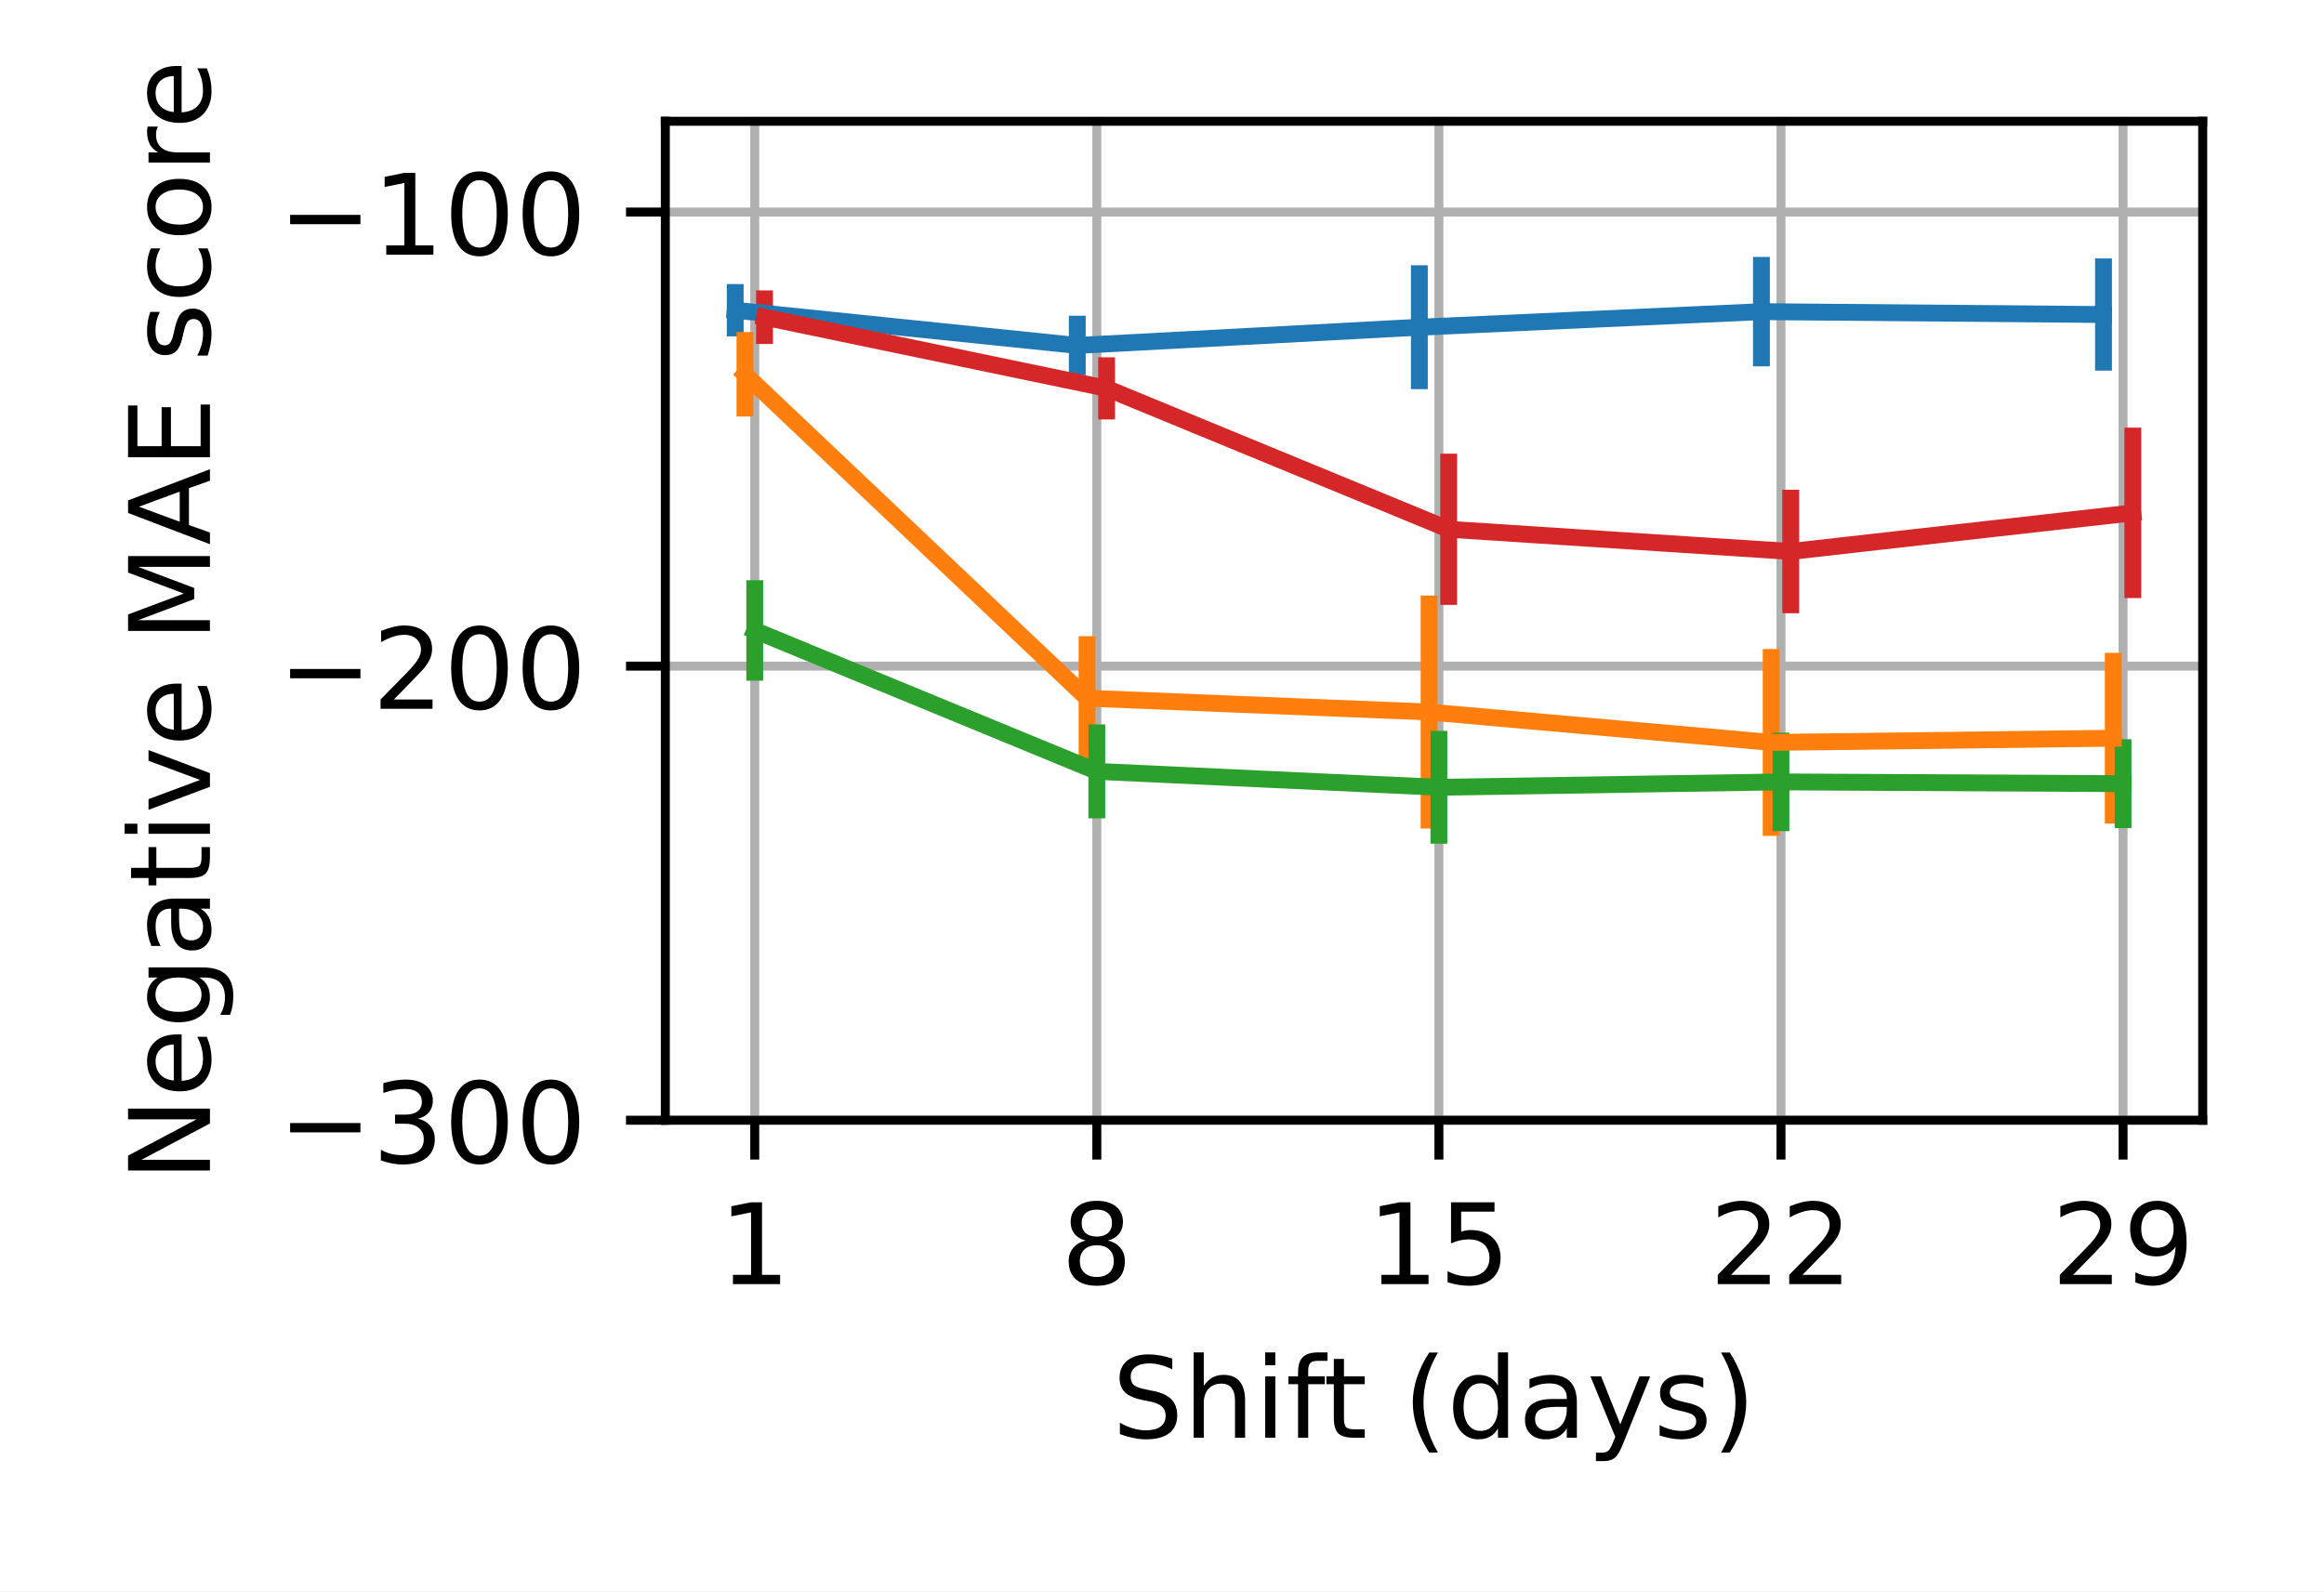
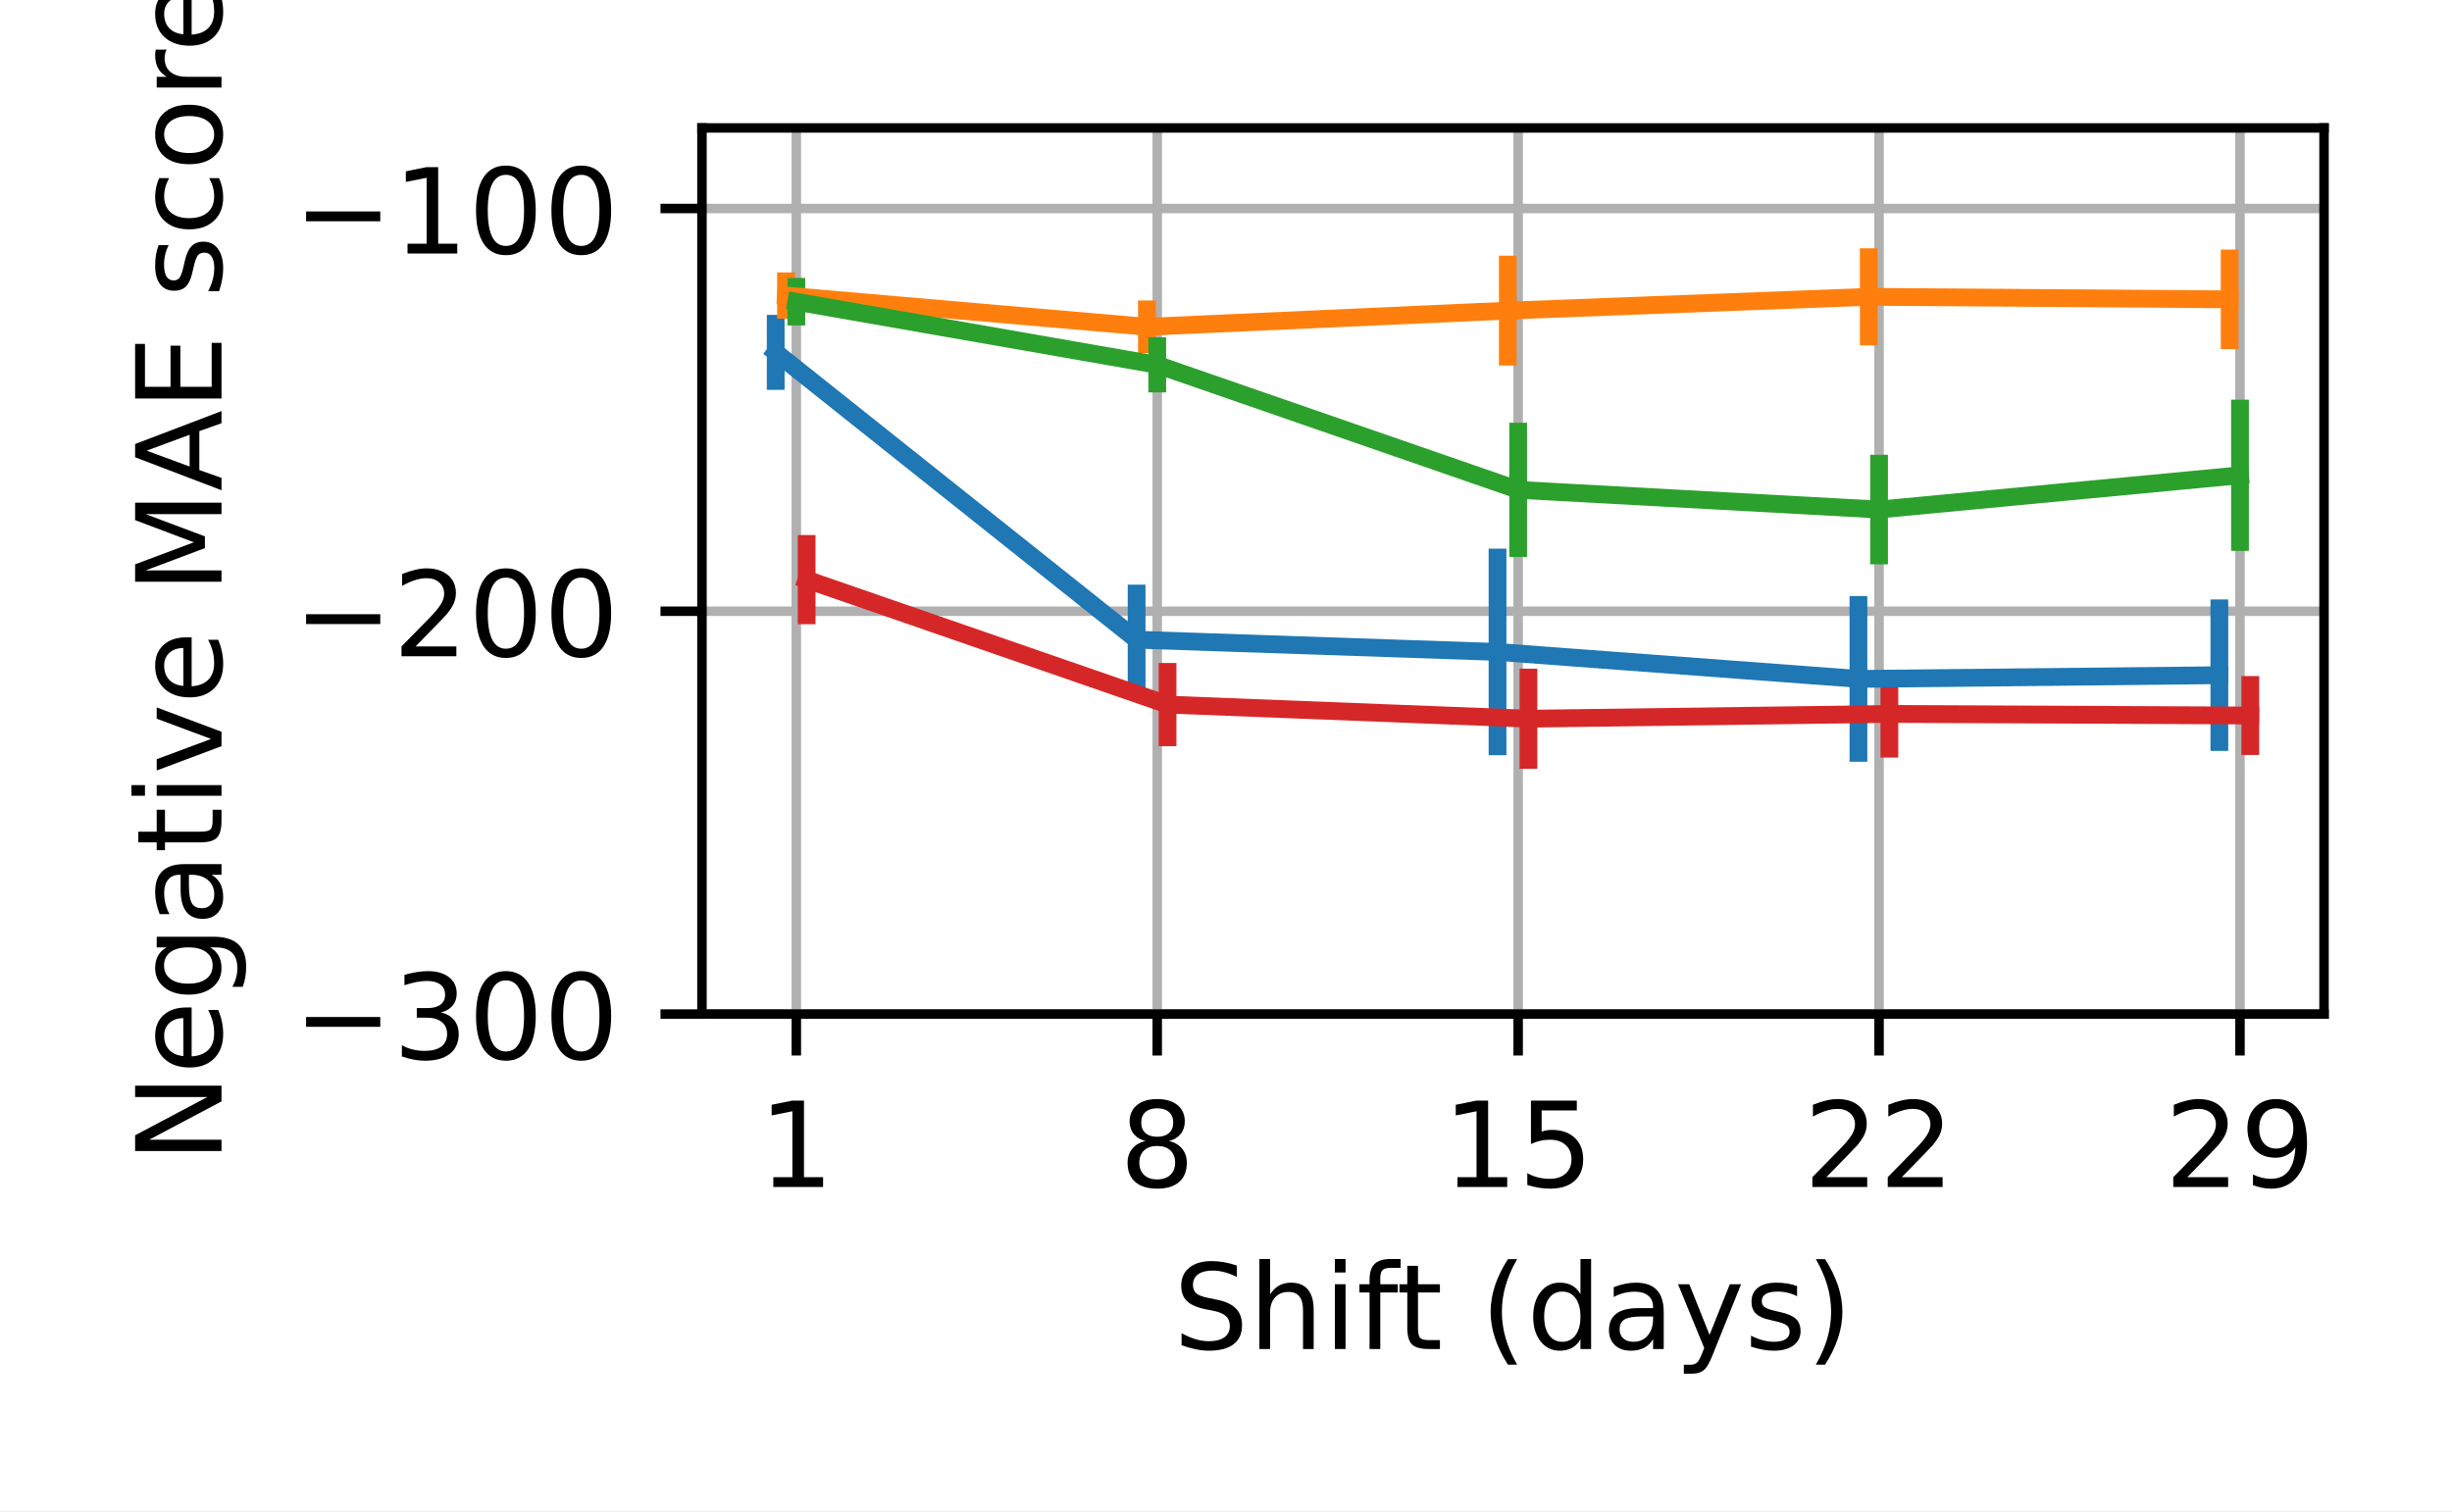
- <svg xmlns="http://www.w3.org/2000/svg" xmlns:xlink="http://www.w3.org/1999/xlink" height="141.732pt" version="1.1" viewBox="0 0 206.929 141.732" width="206.929pt">
+ <svg xmlns="http://www.w3.org/2000/svg" xmlns:xlink="http://www.w3.org/1999/xlink" height="127.559pt" version="1.1" viewBox="0 0 206.929 127.559" width="206.929pt">
  <defs>
    <style type="text/css">*{stroke-linecap:butt;stroke-linejoin:round;}</style>
  </defs>
  <g id="figure_1">
    <g id="patch_1">
-       <path d="M 0 141.732  L 206.929 141.732  L 206.929 0  L 0 0  z " style="fill:#ffffff;" />
+       <path d="M 0 127.559  L 206.929 127.559  L 206.929 0  L 0 0  z " style="fill:#ffffff;" />
    </g>
    <g id="axes_1">
      <g id="patch_2">
-         <path d="M 59.24 99.772  L 196.129 99.772  L 196.129 10.8  L 59.24 10.8  z " style="fill:#ffffff;" />
+         <path d="M 59.24 85.599  L 196.129 85.599  L 196.129 10.8  L 59.24 10.8  z " style="fill:#ffffff;" />
      </g>
      <g id="matplotlib.axis_1">
        <g id="xtick_1">
          <g id="line2d_1">
-             <path clip-path="url(#pe6e3cd3270)" d="M 67.203 99.772  L 67.203 10.8  " style="fill:none;stroke:#b0b0b0;stroke-linecap:square;stroke-width:0.8;" />
+             <path clip-path="url(#p95fe11b95a)" d="M 67.203 85.599  L 67.203 10.8  " style="fill:none;stroke:#b0b0b0;stroke-linecap:square;stroke-width:0.8;" />
          </g>
          <g id="line2d_2">
            <defs>
-               <path d="M 0 0  L 0 3.5  " id="m296b01f187" style="stroke:#000000;stroke-width:0.8;" />
-             </defs>
-             <g>
-               <use style="stroke:#000000;stroke-width:0.8;" x="67.203" xlink:href="#m296b01f187" y="99.772" />
+               <path d="M 0 0  L 0 3.5  " id="m0bb1e7d067" style="stroke:#000000;stroke-width:0.8;" />
+             </defs>
+             <g>
+               <use style="stroke:#000000;stroke-width:0.8;" x="67.203" xlink:href="#m0bb1e7d067" y="85.599" />
            </g>
          </g>
          <g id="text_1">
-             <g transform="translate(64.02147 114.3707)scale(0.1 -0.1)">
+             <g transform="translate(64.02147 100.1975)scale(0.1 -0.1)">
              <defs>
                <path d="M 794 531  L 1825 531  L 1825 4091  L 703 3866  L 703 4441  L 1819 4666  L 2450 4666  L 2450 531  L 3481 531  L 3481 0  L 794 0  L 794 531  z " id="DejaVuSans-31" transform="scale(0.015625)" />
              </defs>
              <use xlink:href="#DejaVuSans-31" />
            </g>
          </g>
        </g>
        <g id="xtick_2">
          <g id="line2d_3">
-             <path clip-path="url(#pe6e3cd3270)" d="M 97.661 99.772  L 97.661 10.8  " style="fill:none;stroke:#b0b0b0;stroke-linecap:square;stroke-width:0.8;" />
+             <path clip-path="url(#p95fe11b95a)" d="M 97.661 85.599  L 97.661 10.8  " style="fill:none;stroke:#b0b0b0;stroke-linecap:square;stroke-width:0.8;" />
          </g>
          <g id="line2d_4">
            <g>
-               <use style="stroke:#000000;stroke-width:0.8;" x="97.661" xlink:href="#m296b01f187" y="99.772" />
+               <use style="stroke:#000000;stroke-width:0.8;" x="97.661" xlink:href="#m0bb1e7d067" y="85.599" />
            </g>
          </g>
          <g id="text_2">
-             <g transform="translate(94.47995 114.3707)scale(0.1 -0.1)">
+             <g transform="translate(94.47995 100.1975)scale(0.1 -0.1)">
              <defs>
                <path d="M 2034 2216  Q 1584 2216 1326 1975  Q 1069 1734 1069 1313  Q 1069 891 1326 650  Q 1584 409 2034 409  Q 2484 409 2743 651  Q 3003 894 3003 1313  Q 3003 1734 2745 1975  Q 2488 2216 2034 2216  z M 1403 2484  Q 997 2584 770 2862  Q 544 3141 544 3541  Q 544 4100 942 4425  Q 1341 4750 2034 4750  Q 2731 4750 3128 4425  Q 3525 4100 3525 3541  Q 3525 3141 3298 2862  Q 3072 2584 2669 2484  Q 3125 2378 3379 2068  Q 3634 1759 3634 1313  Q 3634 634 3220 271  Q 2806 -91 2034 -91  Q 1263 -91 848 271  Q 434 634 434 1313  Q 434 1759 690 2068  Q 947 2378 1403 2484  z M 1172 3481  Q 1172 3119 1398 2916  Q 1625 2713 2034 2713  Q 2441 2713 2670 2916  Q 2900 3119 2900 3481  Q 2900 3844 2670 4047  Q 2441 4250 2034 4250  Q 1625 4250 1398 4047  Q 1172 3844 1172 3481  z " id="DejaVuSans-38" transform="scale(0.015625)" />
              </defs>
              <use xlink:href="#DejaVuSans-38" />
            </g>
          </g>
        </g>
        <g id="xtick_3">
          <g id="line2d_5">
-             <path clip-path="url(#pe6e3cd3270)" d="M 128.12 99.772  L 128.12 10.8  " style="fill:none;stroke:#b0b0b0;stroke-linecap:square;stroke-width:0.8;" />
+             <path clip-path="url(#p95fe11b95a)" d="M 128.12 85.599  L 128.12 10.8  " style="fill:none;stroke:#b0b0b0;stroke-linecap:square;stroke-width:0.8;" />
          </g>
          <g id="line2d_6">
            <g>
-               <use style="stroke:#000000;stroke-width:0.8;" x="128.12" xlink:href="#m296b01f187" y="99.772" />
+               <use style="stroke:#000000;stroke-width:0.8;" x="128.12" xlink:href="#m0bb1e7d067" y="85.599" />
            </g>
          </g>
          <g id="text_3">
-             <g transform="translate(121.7572 114.3707)scale(0.1 -0.1)">
+             <g transform="translate(121.7572 100.1975)scale(0.1 -0.1)">
              <defs>
                <path d="M 691 4666  L 3169 4666  L 3169 4134  L 1269 4134  L 1269 2991  Q 1406 3038 1543 3061  Q 1681 3084 1819 3084  Q 2600 3084 3056 2656  Q 3513 2228 3513 1497  Q 3513 744 3044 326  Q 2575 -91 1722 -91  Q 1428 -91 1123 -41  Q 819 9 494 109  L 494 744  Q 775 591 1075 516  Q 1375 441 1709 441  Q 2250 441 2565 725  Q 2881 1009 2881 1497  Q 2881 1984 2565 2268  Q 2250 2553 1709 2553  Q 1456 2553 1204 2497  Q 953 2441 691 2322  L 691 4666  z " id="DejaVuSans-35" transform="scale(0.015625)" />
              </defs>
              <use xlink:href="#DejaVuSans-31" />
              <use x="63.623" xlink:href="#DejaVuSans-35" />
            </g>
          </g>
        </g>
        <g id="xtick_4">
          <g id="line2d_7">
-             <path clip-path="url(#pe6e3cd3270)" d="M 158.578 99.772  L 158.578 10.8  " style="fill:none;stroke:#b0b0b0;stroke-linecap:square;stroke-width:0.8;" />
+             <path clip-path="url(#p95fe11b95a)" d="M 158.578 85.599  L 158.578 10.8  " style="fill:none;stroke:#b0b0b0;stroke-linecap:square;stroke-width:0.8;" />
          </g>
          <g id="line2d_8">
            <g>
-               <use style="stroke:#000000;stroke-width:0.8;" x="158.578" xlink:href="#m296b01f187" y="99.772" />
+               <use style="stroke:#000000;stroke-width:0.8;" x="158.578" xlink:href="#m0bb1e7d067" y="85.599" />
            </g>
          </g>
          <g id="text_4">
-             <g transform="translate(152.2157 114.3707)scale(0.1 -0.1)">
+             <g transform="translate(152.2157 100.1975)scale(0.1 -0.1)">
              <defs>
                <path d="M 1228 531  L 3431 531  L 3431 0  L 469 0  L 469 531  Q 828 903 1448 1529  Q 2069 2156 2228 2338  Q 2531 2678 2651 2914  Q 2772 3150 2772 3378  Q 2772 3750 2511 3984  Q 2250 4219 1831 4219  Q 1534 4219 1204 4116  Q 875 4013 500 3803  L 500 4441  Q 881 4594 1212 4672  Q 1544 4750 1819 4750  Q 2544 4750 2975 4387  Q 3406 4025 3406 3419  Q 3406 3131 3298 2873  Q 3191 2616 2906 2266  Q 2828 2175 2409 1742  Q 1991 1309 1228 531  z " id="DejaVuSans-32" transform="scale(0.015625)" />
              </defs>
              <use xlink:href="#DejaVuSans-32" />
              <use x="63.623" xlink:href="#DejaVuSans-32" />
            </g>
          </g>
        </g>
        <g id="xtick_5">
          <g id="line2d_9">
-             <path clip-path="url(#pe6e3cd3270)" d="M 189.037 99.772  L 189.037 10.8  " style="fill:none;stroke:#b0b0b0;stroke-linecap:square;stroke-width:0.8;" />
+             <path clip-path="url(#p95fe11b95a)" d="M 189.037 85.599  L 189.037 10.8  " style="fill:none;stroke:#b0b0b0;stroke-linecap:square;stroke-width:0.8;" />
          </g>
          <g id="line2d_10">
            <g>
-               <use style="stroke:#000000;stroke-width:0.8;" x="189.037" xlink:href="#m296b01f187" y="99.772" />
+               <use style="stroke:#000000;stroke-width:0.8;" x="189.037" xlink:href="#m0bb1e7d067" y="85.599" />
            </g>
          </g>
          <g id="text_5">
-             <g transform="translate(182.6742 114.3707)scale(0.1 -0.1)">
+             <g transform="translate(182.6742 100.1975)scale(0.1 -0.1)">
              <defs>
                <path d="M 703 97  L 703 672  Q 941 559 1184 500  Q 1428 441 1663 441  Q 2288 441 2617 861  Q 2947 1281 2994 2138  Q 2813 1869 2534 1725  Q 2256 1581 1919 1581  Q 1219 1581 811 2004  Q 403 2428 403 3163  Q 403 3881 828 4315  Q 1253 4750 1959 4750  Q 2769 4750 3195 4129  Q 3622 3509 3622 2328  Q 3622 1225 3098 567  Q 2575 -91 1691 -91  Q 1453 -91 1209 -44  Q 966 3 703 97  z M 1959 2075  Q 2384 2075 2632 2365  Q 2881 2656 2881 3163  Q 2881 3666 2632 3958  Q 2384 4250 1959 4250  Q 1534 4250 1286 3958  Q 1038 3666 1038 3163  Q 1038 2656 1286 2365  Q 1534 2075 1959 2075  z " id="DejaVuSans-39" transform="scale(0.015625)" />
              </defs>
              <use xlink:href="#DejaVuSans-32" />
              <use x="63.623" xlink:href="#DejaVuSans-39" />
            </g>
          </g>
        </g>
        <g id="text_6">
-           <g transform="translate(99.02675 128.0488)scale(0.1 -0.1)">
+           <g transform="translate(99.02675 113.8756)scale(0.1 -0.1)">
            <defs>
              <path d="M 3425 4513  L 3425 3897  Q 3066 4069 2747 4153  Q 2428 4238 2131 4238  Q 1616 4238 1336 4038  Q 1056 3838 1056 3469  Q 1056 3159 1242 3001  Q 1428 2844 1947 2747  L 2328 2669  Q 3034 2534 3370 2195  Q 3706 1856 3706 1288  Q 3706 609 3251 259  Q 2797 -91 1919 -91  Q 1588 -91 1214 -16  Q 841 59 441 206  L 441 856  Q 825 641 1194 531  Q 1563 422 1919 422  Q 2459 422 2753 634  Q 3047 847 3047 1241  Q 3047 1584 2836 1778  Q 2625 1972 2144 2069  L 1759 2144  Q 1053 2284 737 2584  Q 422 2884 422 3419  Q 422 4038 858 4394  Q 1294 4750 2059 4750  Q 2388 4750 2728 4690  Q 3069 4631 3425 4513  z " id="DejaVuSans-53" transform="scale(0.015625)" />
              <path d="M 3513 2113  L 3513 0  L 2938 0  L 2938 2094  Q 2938 2591 2744 2837  Q 2550 3084 2163 3084  Q 1697 3084 1428 2787  Q 1159 2491 1159 1978  L 1159 0  L 581 0  L 581 4863  L 1159 4863  L 1159 2956  Q 1366 3272 1645 3428  Q 1925 3584 2291 3584  Q 2894 3584 3203 3211  Q 3513 2838 3513 2113  z " id="DejaVuSans-68" transform="scale(0.015625)" />
              <path d="M 603 3500  L 1178 3500  L 1178 0  L 603 0  L 603 3500  z M 603 4863  L 1178 4863  L 1178 4134  L 603 4134  L 603 4863  z " id="DejaVuSans-69" transform="scale(0.015625)" />
              <path d="M 2375 4863  L 2375 4384  L 1825 4384  Q 1516 4384 1395 4259  Q 1275 4134 1275 3809  L 1275 3500  L 2222 3500  L 2222 3053  L 1275 3053  L 1275 0  L 697 0  L 697 3053  L 147 3053  L 147 3500  L 697 3500  L 697 3744  Q 697 4328 969 4595  Q 1241 4863 1831 4863  L 2375 4863  z " id="DejaVuSans-66" transform="scale(0.015625)" />
              <path d="M 1172 4494  L 1172 3500  L 2356 3500  L 2356 3053  L 1172 3053  L 1172 1153  Q 1172 725 1289 603  Q 1406 481 1766 481  L 2356 481  L 2356 0  L 1766 0  Q 1100 0 847 248  Q 594 497 594 1153  L 594 3053  L 172 3053  L 172 3500  L 594 3500  L 594 4494  L 1172 4494  z " id="DejaVuSans-74" transform="scale(0.015625)" />
              <path id="DejaVuSans-20" transform="scale(0.015625)" />
              <path d="M 1984 4856  Q 1566 4138 1362 3434  Q 1159 2731 1159 2009  Q 1159 1288 1364 580  Q 1569 -128 1984 -844  L 1484 -844  Q 1016 -109 783 600  Q 550 1309 550 2009  Q 550 2706 781 3412  Q 1013 4119 1484 4856  L 1984 4856  z " id="DejaVuSans-28" transform="scale(0.015625)" />
              <path d="M 2906 2969  L 2906 4863  L 3481 4863  L 3481 0  L 2906 0  L 2906 525  Q 2725 213 2448 61  Q 2172 -91 1784 -91  Q 1150 -91 751 415  Q 353 922 353 1747  Q 353 2572 751 3078  Q 1150 3584 1784 3584  Q 2172 3584 2448 3432  Q 2725 3281 2906 2969  z M 947 1747  Q 947 1113 1208 752  Q 1469 391 1925 391  Q 2381 391 2643 752  Q 2906 1113 2906 1747  Q 2906 2381 2643 2742  Q 2381 3103 1925 3103  Q 1469 3103 1208 2742  Q 947 2381 947 1747  z " id="DejaVuSans-64" transform="scale(0.015625)" />
              <path d="M 2194 1759  Q 1497 1759 1228 1600  Q 959 1441 959 1056  Q 959 750 1161 570  Q 1363 391 1709 391  Q 2188 391 2477 730  Q 2766 1069 2766 1631  L 2766 1759  L 2194 1759  z M 3341 1997  L 3341 0  L 2766 0  L 2766 531  Q 2569 213 2275 61  Q 1981 -91 1556 -91  Q 1019 -91 701 211  Q 384 513 384 1019  Q 384 1609 779 1909  Q 1175 2209 1959 2209  L 2766 2209  L 2766 2266  Q 2766 2663 2505 2880  Q 2244 3097 1772 3097  Q 1472 3097 1187 3025  Q 903 2953 641 2809  L 641 3341  Q 956 3463 1253 3523  Q 1550 3584 1831 3584  Q 2591 3584 2966 3190  Q 3341 2797 3341 1997  z " id="DejaVuSans-61" transform="scale(0.015625)" />
              <path d="M 2059 -325  Q 1816 -950 1584 -1140  Q 1353 -1331 966 -1331  L 506 -1331  L 506 -850  L 844 -850  Q 1081 -850 1212 -737  Q 1344 -625 1503 -206  L 1606 56  L 191 3500  L 800 3500  L 1894 763  L 2988 3500  L 3597 3500  L 2059 -325  z " id="DejaVuSans-79" transform="scale(0.015625)" />
              <path d="M 2834 3397  L 2834 2853  Q 2591 2978 2328 3040  Q 2066 3103 1784 3103  Q 1356 3103 1142 2972  Q 928 2841 928 2578  Q 928 2378 1081 2264  Q 1234 2150 1697 2047  L 1894 2003  Q 2506 1872 2764 1633  Q 3022 1394 3022 966  Q 3022 478 2636 193  Q 2250 -91 1575 -91  Q 1294 -91 989 -36  Q 684 19 347 128  L 347 722  Q 666 556 975 473  Q 1284 391 1588 391  Q 1994 391 2212 530  Q 2431 669 2431 922  Q 2431 1156 2273 1281  Q 2116 1406 1581 1522  L 1381 1569  Q 847 1681 609 1914  Q 372 2147 372 2553  Q 372 3047 722 3315  Q 1072 3584 1716 3584  Q 2034 3584 2315 3537  Q 2597 3491 2834 3397  z " id="DejaVuSans-73" transform="scale(0.015625)" />
              <path d="M 513 4856  L 1013 4856  Q 1481 4119 1714 3412  Q 1947 2706 1947 2009  Q 1947 1309 1714 600  Q 1481 -109 1013 -844  L 513 -844  Q 928 -128 1133 580  Q 1338 1288 1338 2009  Q 1338 2731 1133 3434  Q 928 4138 513 4856  z " id="DejaVuSans-29" transform="scale(0.015625)" />
            </defs>
            <use xlink:href="#DejaVuSans-53" />
            <use x="63.477" xlink:href="#DejaVuSans-68" />
            <use x="126.855" xlink:href="#DejaVuSans-69" />
            <use x="154.639" xlink:href="#DejaVuSans-66" />
            <use x="188.094" xlink:href="#DejaVuSans-74" />
            <use x="227.303" xlink:href="#DejaVuSans-20" />
            <use x="259.09" xlink:href="#DejaVuSans-28" />
            <use x="298.104" xlink:href="#DejaVuSans-64" />
            <use x="361.58" xlink:href="#DejaVuSans-61" />
            <use x="422.859" xlink:href="#DejaVuSans-79" />
            <use x="482.039" xlink:href="#DejaVuSans-73" />
            <use x="534.139" xlink:href="#DejaVuSans-29" />
          </g>
        </g>
      </g>
      <g id="matplotlib.axis_2">
        <g id="ytick_1">
          <g id="line2d_11">
-             <path clip-path="url(#pe6e3cd3270)" d="M 59.24 99.772  L 196.129 99.772  " style="fill:none;stroke:#b0b0b0;stroke-linecap:square;stroke-width:0.8;" />
+             <path clip-path="url(#p95fe11b95a)" d="M 59.24 85.599  L 196.129 85.599  " style="fill:none;stroke:#b0b0b0;stroke-linecap:square;stroke-width:0.8;" />
          </g>
          <g id="line2d_12">
            <defs>
-               <path d="M 0 0  L -3.5 0  " id="md3a9772e3e" style="stroke:#000000;stroke-width:0.8;" />
-             </defs>
-             <g>
-               <use style="stroke:#000000;stroke-width:0.8;" x="59.24" xlink:href="#md3a9772e3e" y="99.772" />
+               <path d="M 0 0  L -3.5 0  " id="m27aa84efe5" style="stroke:#000000;stroke-width:0.8;" />
+             </defs>
+             <g>
+               <use style="stroke:#000000;stroke-width:0.8;" x="59.24" xlink:href="#m27aa84efe5" y="85.599" />
            </g>
          </g>
          <g id="text_7">
-             <g transform="translate(24.77281 103.5715)scale(0.1 -0.1)">
+             <g transform="translate(24.77281 89.39827)scale(0.1 -0.1)">
              <defs>
                <path d="M 678 2272  L 4684 2272  L 4684 1741  L 678 1741  L 678 2272  z " id="DejaVuSans-2212" transform="scale(0.015625)" />
                <path d="M 2597 2516  Q 3050 2419 3304 2112  Q 3559 1806 3559 1356  Q 3559 666 3084 287  Q 2609 -91 1734 -91  Q 1441 -91 1130 -33  Q 819 25 488 141  L 488 750  Q 750 597 1062 519  Q 1375 441 1716 441  Q 2309 441 2620 675  Q 2931 909 2931 1356  Q 2931 1769 2642 2001  Q 2353 2234 1838 2234  L 1294 2234  L 1294 2753  L 1863 2753  Q 2328 2753 2575 2939  Q 2822 3125 2822 3475  Q 2822 3834 2567 4026  Q 2313 4219 1838 4219  Q 1578 4219 1281 4162  Q 984 4106 628 3988  L 628 4550  Q 988 4650 1302 4700  Q 1616 4750 1894 4750  Q 2613 4750 3031 4423  Q 3450 4097 3450 3541  Q 3450 3153 3228 2886  Q 3006 2619 2597 2516  z " id="DejaVuSans-33" transform="scale(0.015625)" />
                <path d="M 2034 4250  Q 1547 4250 1301 3770  Q 1056 3291 1056 2328  Q 1056 1369 1301 889  Q 1547 409 2034 409  Q 2525 409 2770 889  Q 3016 1369 3016 2328  Q 3016 3291 2770 3770  Q 2525 4250 2034 4250  z M 2034 4750  Q 2819 4750 3233 4129  Q 3647 3509 3647 2328  Q 3647 1150 3233 529  Q 2819 -91 2034 -91  Q 1250 -91 836 529  Q 422 1150 422 2328  Q 422 3509 836 4129  Q 1250 4750 2034 4750  z " id="DejaVuSans-30" transform="scale(0.015625)" />
              </defs>
              <use xlink:href="#DejaVuSans-2212" />
              <use x="83.789" xlink:href="#DejaVuSans-33" />
              <use x="147.412" xlink:href="#DejaVuSans-30" />
              <use x="211.035" xlink:href="#DejaVuSans-30" />
            </g>
          </g>
        </g>
        <g id="ytick_2">
          <g id="line2d_13">
-             <path clip-path="url(#pe6e3cd3270)" d="M 59.24 59.33  L 196.129 59.33  " style="fill:none;stroke:#b0b0b0;stroke-linecap:square;stroke-width:0.8;" />
+             <path clip-path="url(#p95fe11b95a)" d="M 59.24 51.599  L 196.129 51.599  " style="fill:none;stroke:#b0b0b0;stroke-linecap:square;stroke-width:0.8;" />
          </g>
          <g id="line2d_14">
            <g>
-               <use style="stroke:#000000;stroke-width:0.8;" x="59.24" xlink:href="#md3a9772e3e" y="59.33" />
+               <use style="stroke:#000000;stroke-width:0.8;" x="59.24" xlink:href="#m27aa84efe5" y="51.599" />
            </g>
          </g>
          <g id="text_8">
-             <g transform="translate(24.77281 63.12956)scale(0.1 -0.1)">
+             <g transform="translate(24.77281 55.3987)scale(0.1 -0.1)">
              <use xlink:href="#DejaVuSans-2212" />
              <use x="83.789" xlink:href="#DejaVuSans-32" />
              <use x="147.412" xlink:href="#DejaVuSans-30" />
              <use x="211.035" xlink:href="#DejaVuSans-30" />
            </g>
          </g>
        </g>
        <g id="ytick_3">
          <g id="line2d_15">
-             <path clip-path="url(#pe6e3cd3270)" d="M 59.24 18.888  L 196.129 18.888  " style="fill:none;stroke:#b0b0b0;stroke-linecap:square;stroke-width:0.8;" />
+             <path clip-path="url(#p95fe11b95a)" d="M 59.24 17.6  L 196.129 17.6  " style="fill:none;stroke:#b0b0b0;stroke-linecap:square;stroke-width:0.8;" />
          </g>
          <g id="line2d_16">
            <g>
-               <use style="stroke:#000000;stroke-width:0.8;" x="59.24" xlink:href="#md3a9772e3e" y="18.888" />
+               <use style="stroke:#000000;stroke-width:0.8;" x="59.24" xlink:href="#m27aa84efe5" y="17.6" />
            </g>
          </g>
          <g id="text_9">
-             <g transform="translate(24.77281 22.68761)scale(0.1 -0.1)">
+             <g transform="translate(24.77281 21.39913)scale(0.1 -0.1)">
              <use xlink:href="#DejaVuSans-2212" />
              <use x="83.789" xlink:href="#DejaVuSans-31" />
              <use x="147.412" xlink:href="#DejaVuSans-30" />
              <use x="211.035" xlink:href="#DejaVuSans-30" />
            </g>
          </g>
        </g>
        <g id="text_10">
-           <g transform="translate(18.69312 105.2315)rotate(-90)scale(0.1 -0.1)">
+           <g transform="translate(18.69312 98.14484)rotate(-90)scale(0.1 -0.1)">
            <defs>
              <path d="M 628 4666  L 1478 4666  L 3547 763  L 3547 4666  L 4159 4666  L 4159 0  L 3309 0  L 1241 3903  L 1241 0  L 628 0  L 628 4666  z " id="DejaVuSans-4e" transform="scale(0.015625)" />
              <path d="M 3597 1894  L 3597 1613  L 953 1613  Q 991 1019 1311 708  Q 1631 397 2203 397  Q 2534 397 2845 478  Q 3156 559 3463 722  L 3463 178  Q 3153 47 2828 -22  Q 2503 -91 2169 -91  Q 1331 -91 842 396  Q 353 884 353 1716  Q 353 2575 817 3079  Q 1281 3584 2069 3584  Q 2775 3584 3186 3129  Q 3597 2675 3597 1894  z M 3022 2063  Q 3016 2534 2758 2815  Q 2500 3097 2075 3097  Q 1594 3097 1305 2825  Q 1016 2553 972 2059  L 3022 2063  z " id="DejaVuSans-65" transform="scale(0.015625)" />
              <path d="M 2906 1791  Q 2906 2416 2648 2759  Q 2391 3103 1925 3103  Q 1463 3103 1205 2759  Q 947 2416 947 1791  Q 947 1169 1205 825  Q 1463 481 1925 481  Q 2391 481 2648 825  Q 2906 1169 2906 1791  z M 3481 434  Q 3481 -459 3084 -895  Q 2688 -1331 1869 -1331  Q 1566 -1331 1297 -1286  Q 1028 -1241 775 -1147  L 775 -588  Q 1028 -725 1275 -790  Q 1522 -856 1778 -856  Q 2344 -856 2625 -561  Q 2906 -266 2906 331  L 2906 616  Q 2728 306 2450 153  Q 2172 0 1784 0  Q 1141 0 747 490  Q 353 981 353 1791  Q 353 2603 747 3093  Q 1141 3584 1784 3584  Q 2172 3584 2450 3431  Q 2728 3278 2906 2969  L 2906 3500  L 3481 3500  L 3481 434  z " id="DejaVuSans-67" transform="scale(0.015625)" />
              <path d="M 191 3500  L 800 3500  L 1894 563  L 2988 3500  L 3597 3500  L 2284 0  L 1503 0  L 191 3500  z " id="DejaVuSans-76" transform="scale(0.015625)" />
              <path d="M 628 4666  L 1569 4666  L 2759 1491  L 3956 4666  L 4897 4666  L 4897 0  L 4281 0  L 4281 4097  L 3078 897  L 2444 897  L 1241 4097  L 1241 0  L 628 0  L 628 4666  z " id="DejaVuSans-4d" transform="scale(0.015625)" />
              <path d="M 2188 4044  L 1331 1722  L 3047 1722  L 2188 4044  z M 1831 4666  L 2547 4666  L 4325 0  L 3669 0  L 3244 1197  L 1141 1197  L 716 0  L 50 0  L 1831 4666  z " id="DejaVuSans-41" transform="scale(0.015625)" />
              <path d="M 628 4666  L 3578 4666  L 3578 4134  L 1259 4134  L 1259 2753  L 3481 2753  L 3481 2222  L 1259 2222  L 1259 531  L 3634 531  L 3634 0  L 628 0  L 628 4666  z " id="DejaVuSans-45" transform="scale(0.015625)" />
              <path d="M 3122 3366  L 3122 2828  Q 2878 2963 2633 3030  Q 2388 3097 2138 3097  Q 1578 3097 1268 2742  Q 959 2388 959 1747  Q 959 1106 1268 751  Q 1578 397 2138 397  Q 2388 397 2633 464  Q 2878 531 3122 666  L 3122 134  Q 2881 22 2623 -34  Q 2366 -91 2075 -91  Q 1284 -91 818 406  Q 353 903 353 1747  Q 353 2603 823 3093  Q 1294 3584 2113 3584  Q 2378 3584 2631 3529  Q 2884 3475 3122 3366  z " id="DejaVuSans-63" transform="scale(0.015625)" />
              <path d="M 1959 3097  Q 1497 3097 1228 2736  Q 959 2375 959 1747  Q 959 1119 1226 758  Q 1494 397 1959 397  Q 2419 397 2687 759  Q 2956 1122 2956 1747  Q 2956 2369 2687 2733  Q 2419 3097 1959 3097  z M 1959 3584  Q 2709 3584 3137 3096  Q 3566 2609 3566 1747  Q 3566 888 3137 398  Q 2709 -91 1959 -91  Q 1206 -91 779 398  Q 353 888 353 1747  Q 353 2609 779 3096  Q 1206 3584 1959 3584  z " id="DejaVuSans-6f" transform="scale(0.015625)" />
              <path d="M 2631 2963  Q 2534 3019 2420 3045  Q 2306 3072 2169 3072  Q 1681 3072 1420 2755  Q 1159 2438 1159 1844  L 1159 0  L 581 0  L 581 3500  L 1159 3500  L 1159 2956  Q 1341 3275 1631 3429  Q 1922 3584 2338 3584  Q 2397 3584 2469 3576  Q 2541 3569 2628 3553  L 2631 2963  z " id="DejaVuSans-72" transform="scale(0.015625)" />
            </defs>
            <use xlink:href="#DejaVuSans-4e" />
            <use x="74.805" xlink:href="#DejaVuSans-65" />
            <use x="136.328" xlink:href="#DejaVuSans-67" />
            <use x="199.805" xlink:href="#DejaVuSans-61" />
            <use x="261.084" xlink:href="#DejaVuSans-74" />
            <use x="300.293" xlink:href="#DejaVuSans-69" />
            <use x="328.076" xlink:href="#DejaVuSans-76" />
            <use x="387.256" xlink:href="#DejaVuSans-65" />
            <use x="448.779" xlink:href="#DejaVuSans-20" />
            <use x="480.566" xlink:href="#DejaVuSans-4d" />
            <use x="566.846" xlink:href="#DejaVuSans-41" />
            <use x="635.254" xlink:href="#DejaVuSans-45" />
            <use x="698.438" xlink:href="#DejaVuSans-20" />
            <use x="730.225" xlink:href="#DejaVuSans-73" />
            <use x="782.324" xlink:href="#DejaVuSans-63" />
            <use x="837.305" xlink:href="#DejaVuSans-6f" />
            <use x="898.486" xlink:href="#DejaVuSans-72" />
            <use x="937.35" xlink:href="#DejaVuSans-65" />
          </g>
        </g>
      </g>
      <g id="LineCollection_1">
-         <path clip-path="url(#pe6e3cd3270)" d="M 65.462 29.957  L 65.462 25.302  " style="fill:none;stroke:#1f77b4;stroke-width:1.5;" />
-         <path clip-path="url(#pe6e3cd3270)" d="M 95.921 33.417  L 95.921 28.121  " style="fill:none;stroke:#1f77b4;stroke-width:1.5;" />
-         <path clip-path="url(#pe6e3cd3270)" d="M 126.379 34.66  L 126.379 23.625  " style="fill:none;stroke:#1f77b4;stroke-width:1.5;" />
-         <path clip-path="url(#pe6e3cd3270)" d="M 156.838 32.628  L 156.838 22.883  " style="fill:none;stroke:#1f77b4;stroke-width:1.5;" />
-         <path clip-path="url(#pe6e3cd3270)" d="M 187.296 33.007  L 187.296 23.018  " style="fill:none;stroke:#1f77b4;stroke-width:1.5;" />
+         <path clip-path="url(#p95fe11b95a)" d="M 65.462 32.908  L 65.462 26.579  " style="fill:none;stroke:#1f77b4;stroke-width:1.5;" />
+         <path clip-path="url(#p95fe11b95a)" d="M 95.921 58.637  L 95.921 49.356  " style="fill:none;stroke:#1f77b4;stroke-width:1.5;" />
+         <path clip-path="url(#p95fe11b95a)" d="M 126.379 63.753  L 126.379 46.312  " style="fill:none;stroke:#1f77b4;stroke-width:1.5;" />
+         <path clip-path="url(#p95fe11b95a)" d="M 156.838 64.305  L 156.838 50.314  " style="fill:none;stroke:#1f77b4;stroke-width:1.5;" />
+         <path clip-path="url(#p95fe11b95a)" d="M 187.296 63.388  L 187.296 50.603  " style="fill:none;stroke:#1f77b4;stroke-width:1.5;" />
      </g>
      <g id="LineCollection_2">
-         <path clip-path="url(#pe6e3cd3270)" d="M 66.332 37.097  L 66.332 29.569  " style="fill:none;stroke:#ff7f0e;stroke-width:1.5;" />
-         <path clip-path="url(#pe6e3cd3270)" d="M 96.791 67.701  L 96.791 56.662  " style="fill:none;stroke:#ff7f0e;stroke-width:1.5;" />
-         <path clip-path="url(#pe6e3cd3270)" d="M 127.249 73.787  L 127.249 53.041  " style="fill:none;stroke:#ff7f0e;stroke-width:1.5;" />
-         <path clip-path="url(#pe6e3cd3270)" d="M 157.708 74.444  L 157.708 57.802  " style="fill:none;stroke:#ff7f0e;stroke-width:1.5;" />
-         <path clip-path="url(#pe6e3cd3270)" d="M 188.166 73.353  L 188.166 58.145  " style="fill:none;stroke:#ff7f0e;stroke-width:1.5;" />
+         <path clip-path="url(#p95fe11b95a)" d="M 66.332 26.906  L 66.332 22.992  " style="fill:none;stroke:#ff7f0e;stroke-width:1.5;" />
+         <path clip-path="url(#p95fe11b95a)" d="M 96.791 29.814  L 96.791 25.362  " style="fill:none;stroke:#ff7f0e;stroke-width:1.5;" />
+         <path clip-path="url(#p95fe11b95a)" d="M 127.249 30.859  L 127.249 21.582  " style="fill:none;stroke:#ff7f0e;stroke-width:1.5;" />
+         <path clip-path="url(#p95fe11b95a)" d="M 157.708 29.151  L 157.708 20.958  " style="fill:none;stroke:#ff7f0e;stroke-width:1.5;" />
+         <path clip-path="url(#p95fe11b95a)" d="M 188.166 29.469  L 188.166 21.071  " style="fill:none;stroke:#ff7f0e;stroke-width:1.5;" />
      </g>
      <g id="LineCollection_3">
-         <path clip-path="url(#pe6e3cd3270)" d="M 67.203 60.629  L 67.203 51.675  " style="fill:none;stroke:#2ca02c;stroke-width:1.5;" />
-         <path clip-path="url(#pe6e3cd3270)" d="M 97.661 72.881  L 97.661 64.519  " style="fill:none;stroke:#2ca02c;stroke-width:1.5;" />
-         <path clip-path="url(#pe6e3cd3270)" d="M 128.12 75.142  L 128.12 65.094  " style="fill:none;stroke:#2ca02c;stroke-width:1.5;" />
-         <path clip-path="url(#pe6e3cd3270)" d="M 158.578 74.024  L 158.578 65.253  " style="fill:none;stroke:#2ca02c;stroke-width:1.5;" />
-         <path clip-path="url(#pe6e3cd3270)" d="M 189.037 73.756  L 189.037 65.836  " style="fill:none;stroke:#2ca02c;stroke-width:1.5;" />
+         <path clip-path="url(#p95fe11b95a)" d="M 67.203 27.477  L 67.203 23.462  " style="fill:none;stroke:#2ca02c;stroke-width:1.5;" />
+         <path clip-path="url(#p95fe11b95a)" d="M 97.661 33.124  L 97.661 28.472  " style="fill:none;stroke:#2ca02c;stroke-width:1.5;" />
+         <path clip-path="url(#p95fe11b95a)" d="M 128.12 47.013  L 128.12 35.686  " style="fill:none;stroke:#2ca02c;stroke-width:1.5;" />
+         <path clip-path="url(#p95fe11b95a)" d="M 158.578 47.637  L 158.578 38.388  " style="fill:none;stroke:#2ca02c;stroke-width:1.5;" />
+         <path clip-path="url(#p95fe11b95a)" d="M 189.037 46.501  L 189.037 33.74  " style="fill:none;stroke:#2ca02c;stroke-width:1.5;" />
      </g>
      <g id="LineCollection_4">
-         <path clip-path="url(#pe6e3cd3270)" d="M 68.073 30.637  L 68.073 25.862  " style="fill:none;stroke:#d62728;stroke-width:1.5;" />
-         <path clip-path="url(#pe6e3cd3270)" d="M 98.531 37.355  L 98.531 31.821  " style="fill:none;stroke:#d62728;stroke-width:1.5;" />
-         <path clip-path="url(#pe6e3cd3270)" d="M 128.99 53.875  L 128.99 40.402  " style="fill:none;stroke:#d62728;stroke-width:1.5;" />
-         <path clip-path="url(#pe6e3cd3270)" d="M 159.448 54.618  L 159.448 43.615  " style="fill:none;stroke:#d62728;stroke-width:1.5;" />
-         <path clip-path="url(#pe6e3cd3270)" d="M 189.907 53.266  L 189.907 38.087  " style="fill:none;stroke:#d62728;stroke-width:1.5;" />
+         <path clip-path="url(#p95fe11b95a)" d="M 68.073 52.691  L 68.073 45.164  " style="fill:none;stroke:#d62728;stroke-width:1.5;" />
+         <path clip-path="url(#p95fe11b95a)" d="M 98.531 62.991  L 98.531 55.962  " style="fill:none;stroke:#d62728;stroke-width:1.5;" />
+         <path clip-path="url(#p95fe11b95a)" d="M 128.99 64.892  L 128.99 56.445  " style="fill:none;stroke:#d62728;stroke-width:1.5;" />
+         <path clip-path="url(#p95fe11b95a)" d="M 159.448 63.952  L 159.448 56.579  " style="fill:none;stroke:#d62728;stroke-width:1.5;" />
+         <path clip-path="url(#p95fe11b95a)" d="M 189.907 63.727  L 189.907 57.069  " style="fill:none;stroke:#d62728;stroke-width:1.5;" />
      </g>
      <g id="line2d_17">
-         <path clip-path="url(#pe6e3cd3270)" d="M 65.462 27.63  L 95.921 30.769  L 126.379 29.143  L 156.838 27.756  L 187.296 28.012  " style="fill:none;stroke:#1f77b4;stroke-linecap:square;stroke-width:1.5;" />
+         <path clip-path="url(#p95fe11b95a)" d="M 65.462 29.744  L 95.921 53.997  L 126.379 55.032  L 156.838 57.31  L 187.296 56.996  " style="fill:none;stroke:#1f77b4;stroke-linecap:square;stroke-width:1.5;" />
      </g>
      <g id="line2d_18">
-         <path clip-path="url(#pe6e3cd3270)" d="M 66.332 33.333  L 96.791 62.182  L 127.249 63.414  L 157.708 66.123  L 188.166 65.749  " style="fill:none;stroke:#ff7f0e;stroke-linecap:square;stroke-width:1.5;" />
+         <path clip-path="url(#p95fe11b95a)" d="M 66.332 24.949  L 96.791 27.588  L 127.249 26.221  L 157.708 25.055  L 188.166 25.27  " style="fill:none;stroke:#ff7f0e;stroke-linecap:square;stroke-width:1.5;" />
      </g>
      <g id="line2d_19">
-         <path clip-path="url(#pe6e3cd3270)" d="M 67.203 56.152  L 97.661 68.7  L 128.12 70.118  L 158.578 69.638  L 189.037 69.796  " style="fill:none;stroke:#2ca02c;stroke-linecap:square;stroke-width:1.5;" />
+         <path clip-path="url(#p95fe11b95a)" d="M 67.203 25.47  L 97.661 30.798  L 128.12 41.35  L 158.578 43.012  L 189.037 40.121  " style="fill:none;stroke:#2ca02c;stroke-linecap:square;stroke-width:1.5;" />
      </g>
      <g id="line2d_20">
-         <path clip-path="url(#pe6e3cd3270)" d="M 68.073 28.25  L 98.531 34.588  L 128.99 47.138  L 159.448 49.116  L 189.907 45.677  " style="fill:none;stroke:#d62728;stroke-linecap:square;stroke-width:1.5;" />
+         <path clip-path="url(#p95fe11b95a)" d="M 68.073 48.927  L 98.531 59.477  L 128.99 60.669  L 159.448 60.265  L 189.907 60.398  " style="fill:none;stroke:#d62728;stroke-linecap:square;stroke-width:1.5;" />
      </g>
      <g id="patch_3">
-         <path d="M 59.24 99.772  L 59.24 10.8  " style="fill:none;stroke:#000000;stroke-linecap:square;stroke-linejoin:miter;stroke-width:0.8;" />
+         <path d="M 59.24 85.599  L 59.24 10.8  " style="fill:none;stroke:#000000;stroke-linecap:square;stroke-linejoin:miter;stroke-width:0.8;" />
      </g>
      <g id="patch_4">
-         <path d="M 196.129 99.772  L 196.129 10.8  " style="fill:none;stroke:#000000;stroke-linecap:square;stroke-linejoin:miter;stroke-width:0.8;" />
+         <path d="M 196.129 85.599  L 196.129 10.8  " style="fill:none;stroke:#000000;stroke-linecap:square;stroke-linejoin:miter;stroke-width:0.8;" />
      </g>
      <g id="patch_5">
-         <path d="M 59.24 99.772  L 196.129 99.772  " style="fill:none;stroke:#000000;stroke-linecap:square;stroke-linejoin:miter;stroke-width:0.8;" />
+         <path d="M 59.24 85.599  L 196.129 85.599  " style="fill:none;stroke:#000000;stroke-linecap:square;stroke-linejoin:miter;stroke-width:0.8;" />
      </g>
      <g id="patch_6">
        <path d="M 59.24 10.8  L 196.129 10.8  " style="fill:none;stroke:#000000;stroke-linecap:square;stroke-linejoin:miter;stroke-width:0.8;" />
      </g>
    </g>
  </g>
  <defs>
-     <clipPath id="pe6e3cd3270">
-       <rect height="88.972" width="136.889" x="59.24" y="10.8" />
+     <clipPath id="p95fe11b95a">
+       <rect height="74.799" width="136.889" x="59.24" y="10.8" />
    </clipPath>
  </defs>
</svg>
